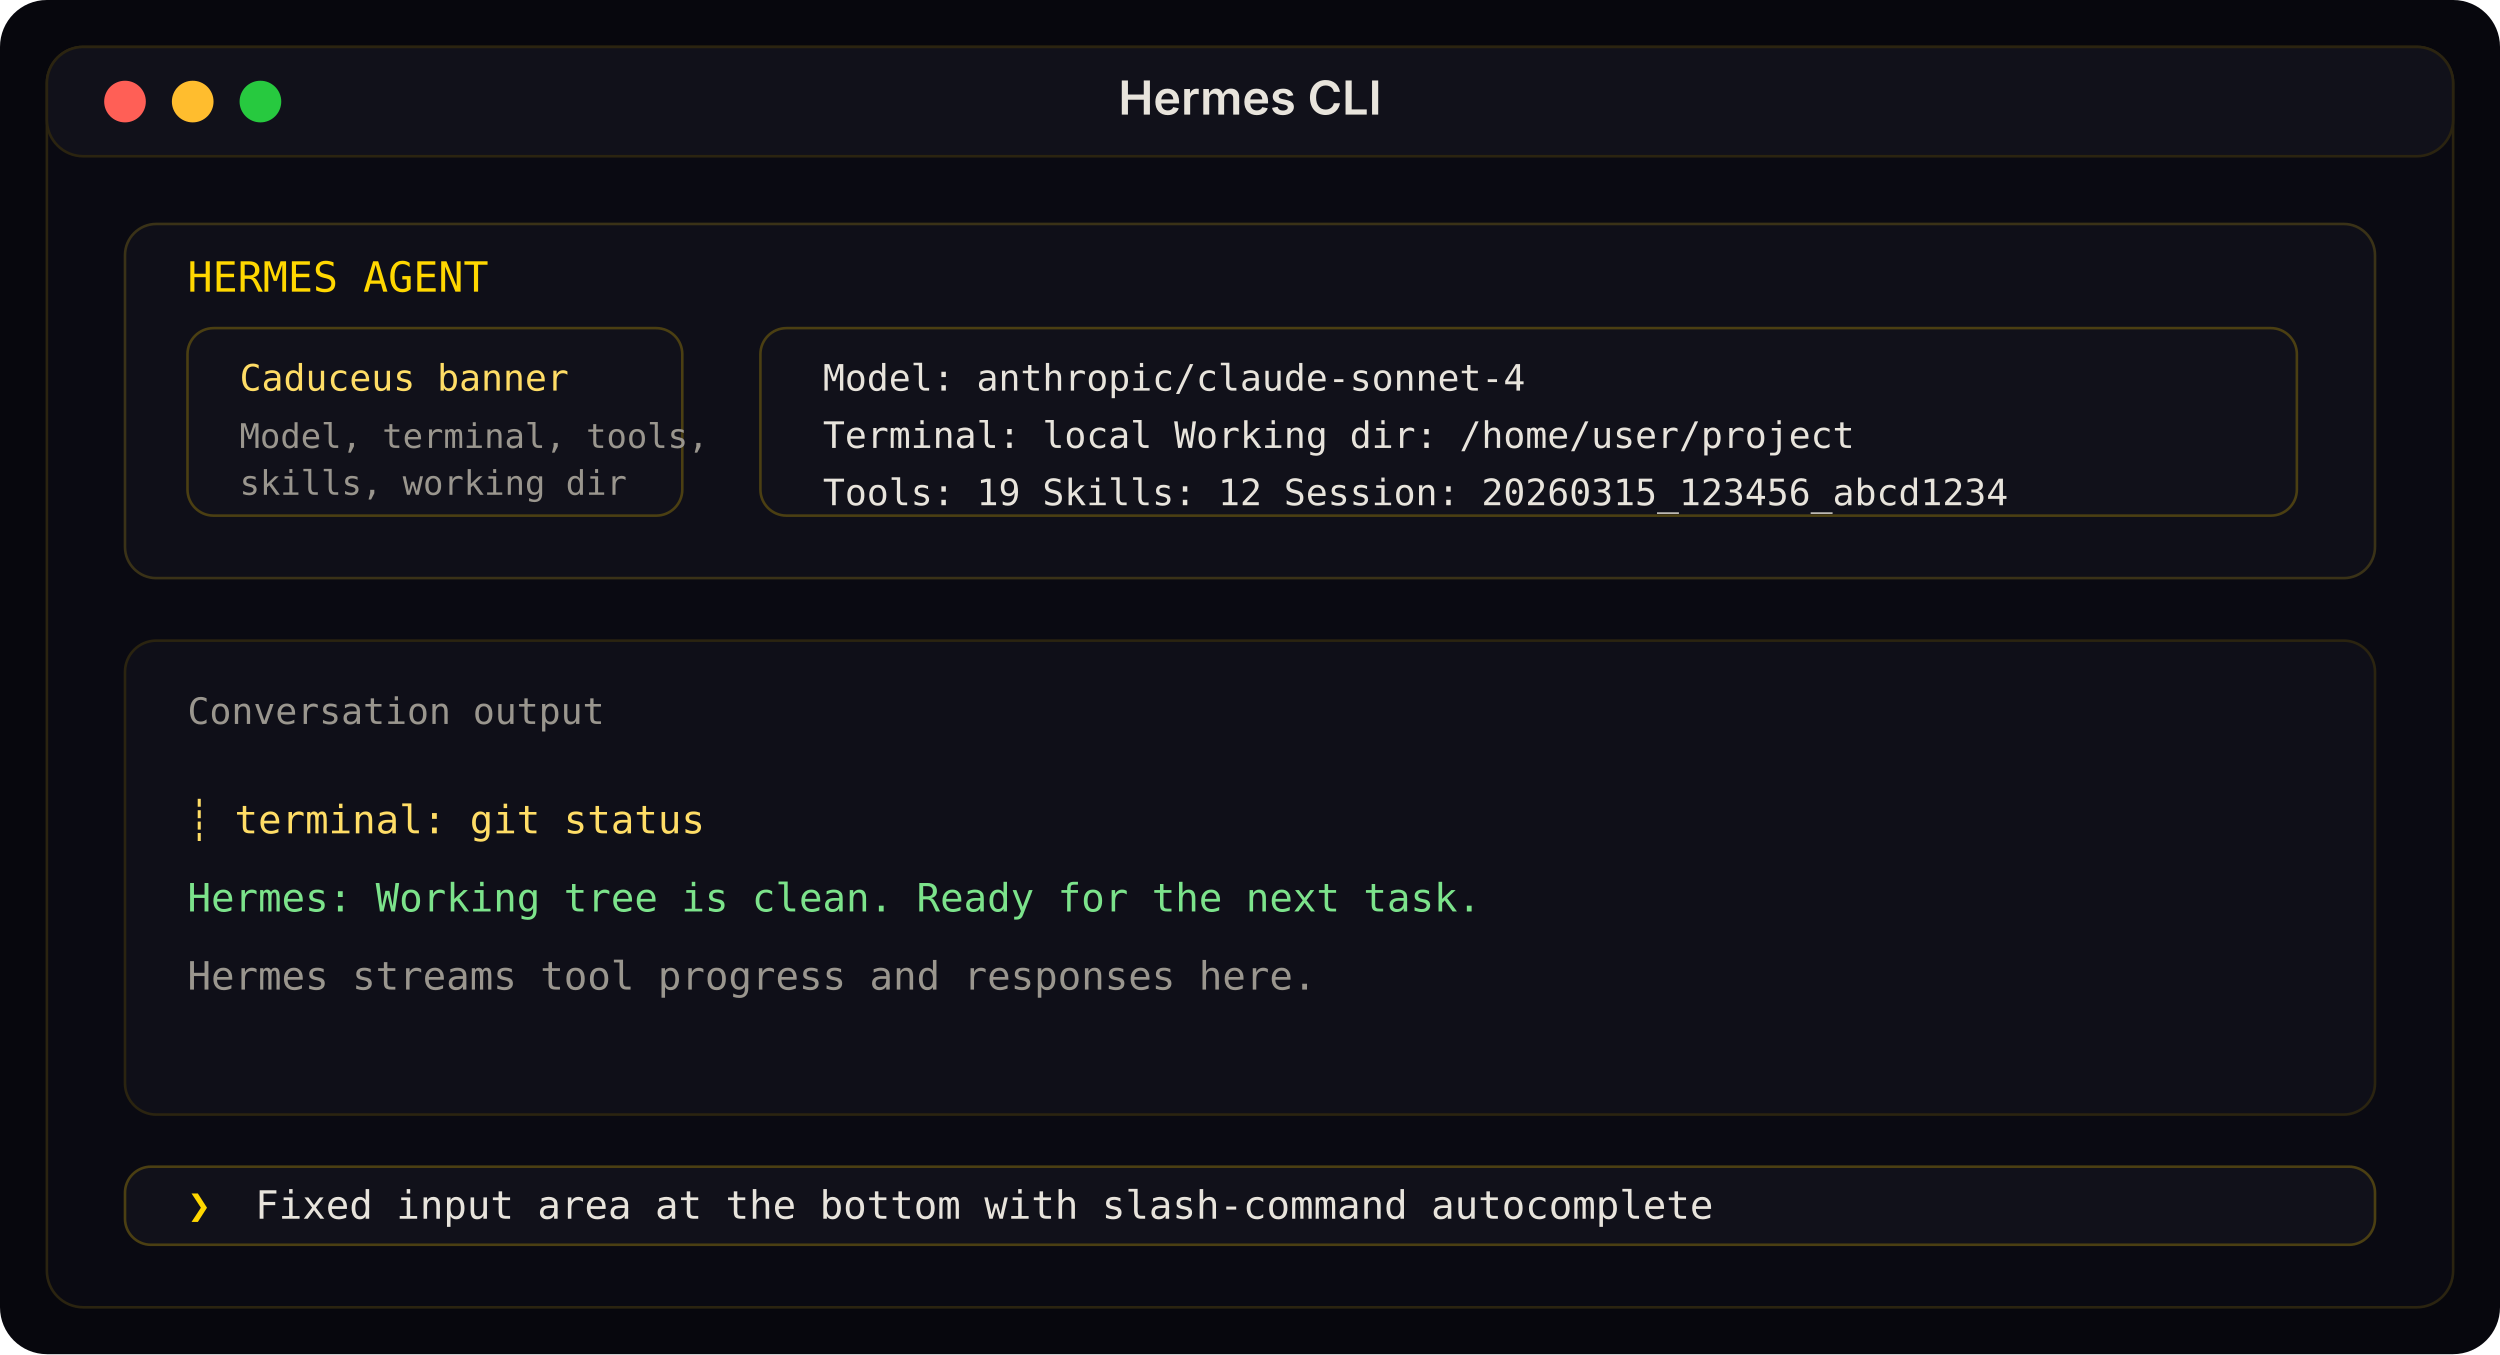
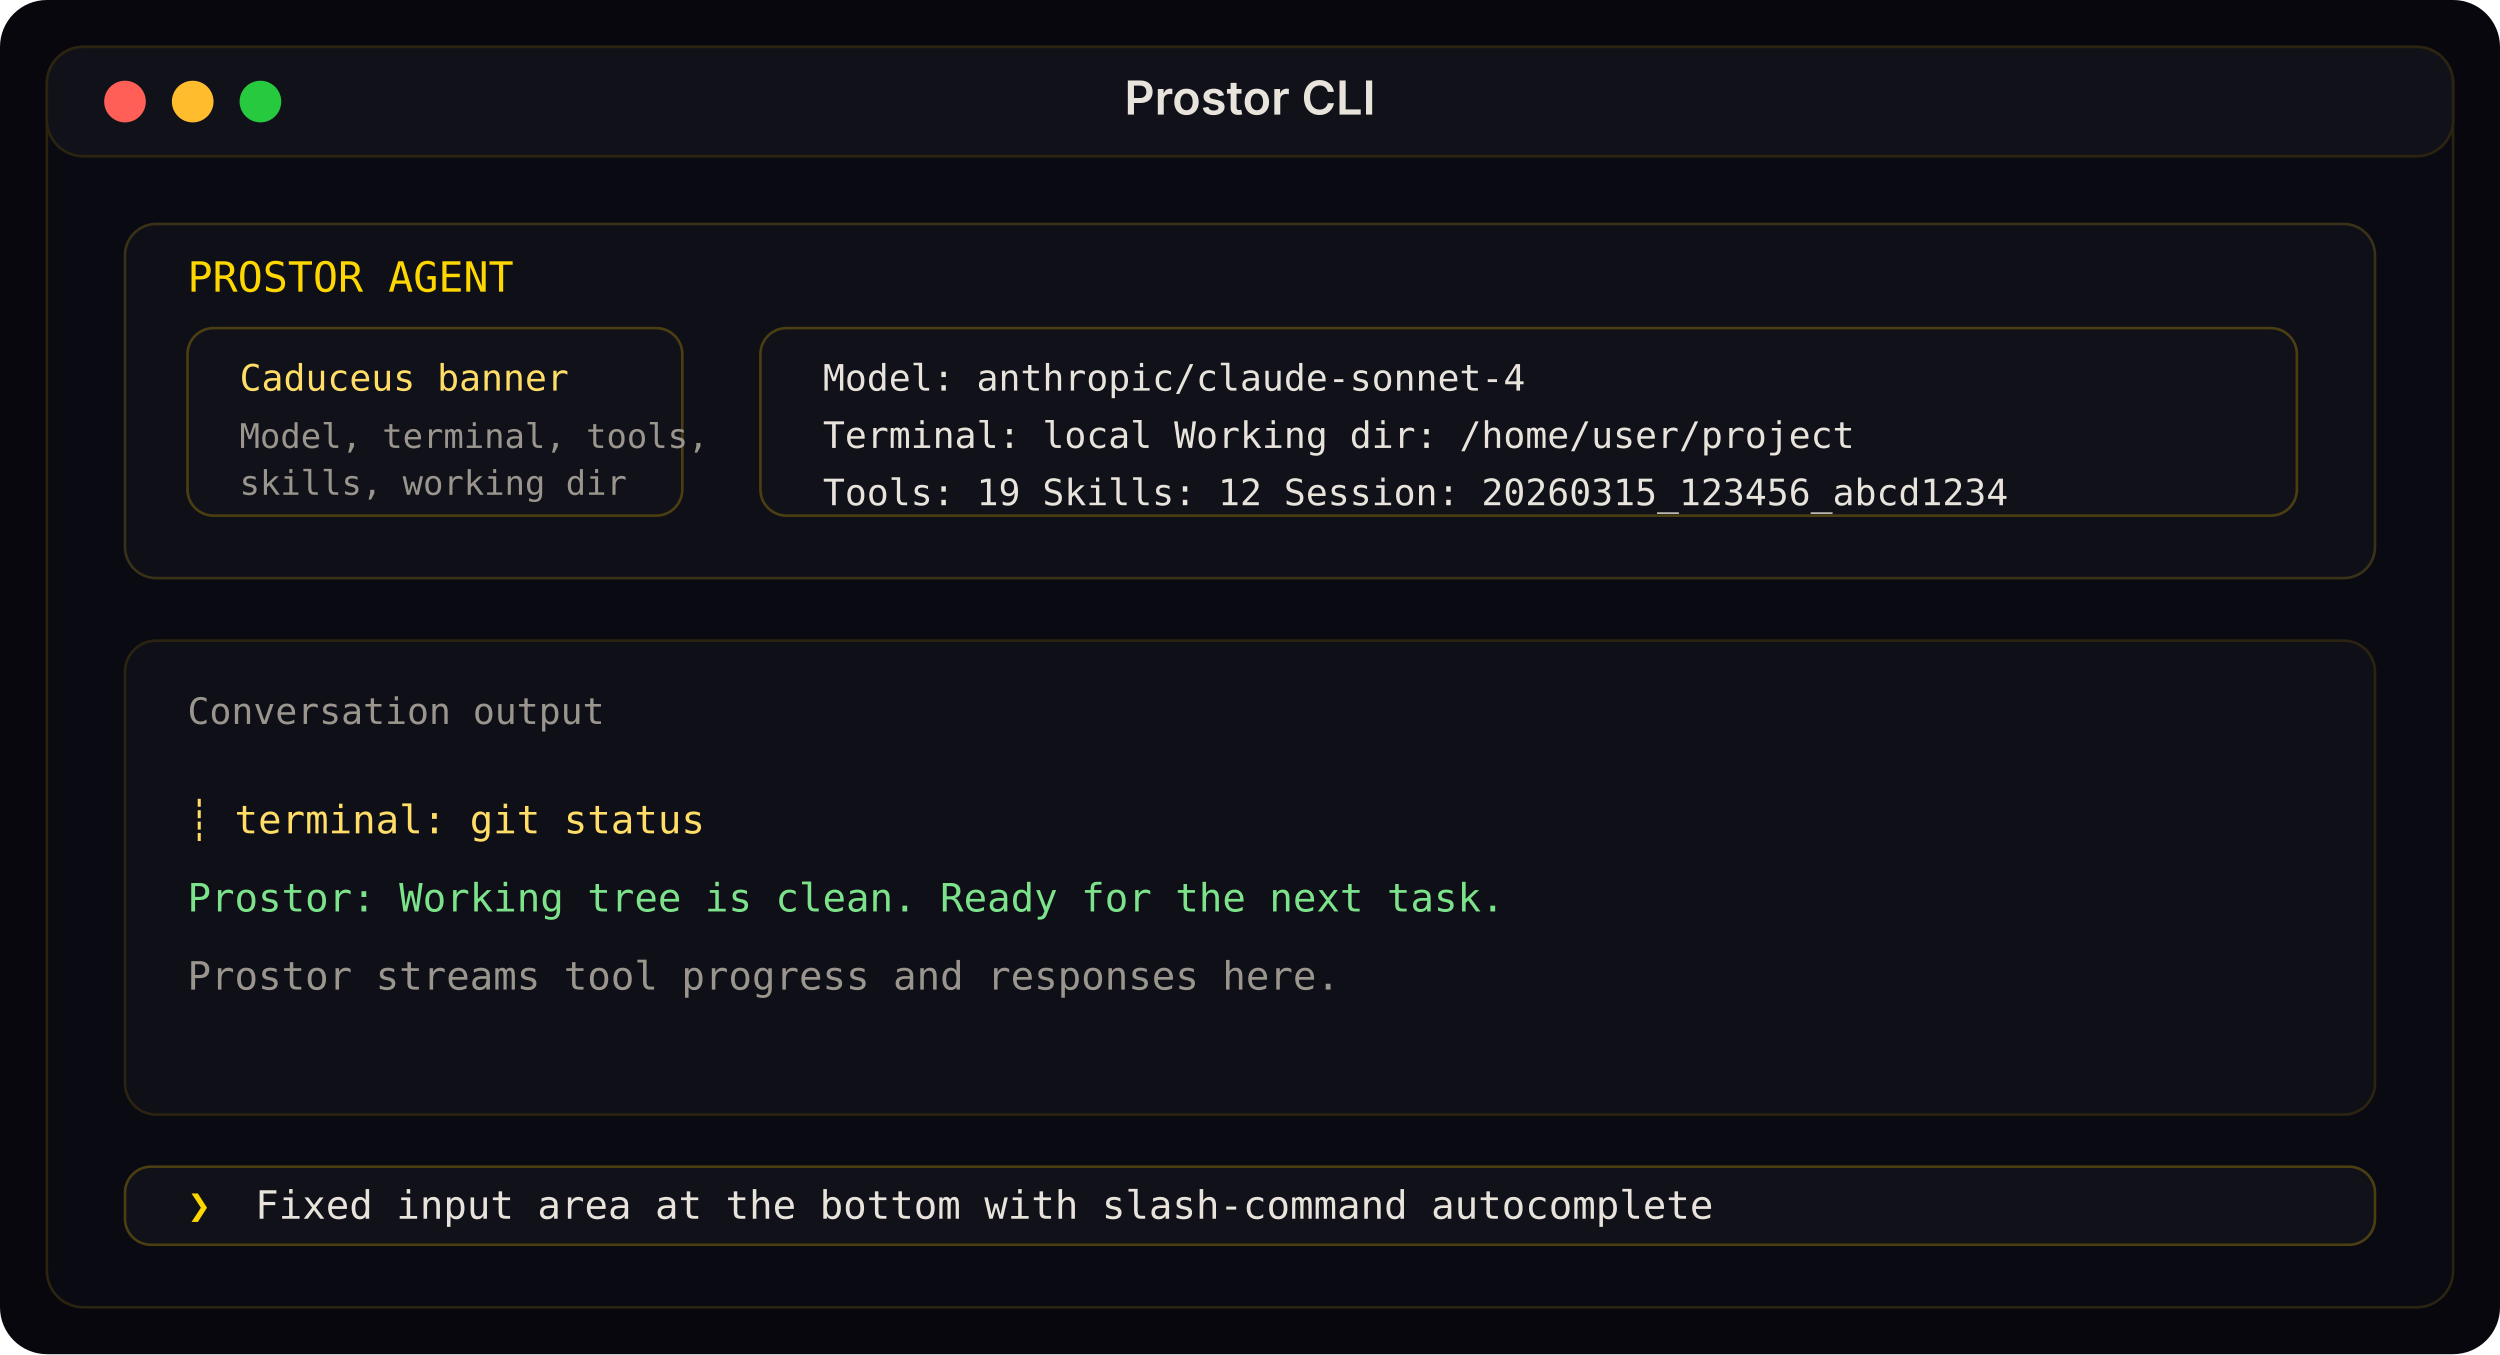
<svg xmlns="http://www.w3.org/2000/svg" width="960" height="520" viewBox="0 0 960 520" role="img" aria-labelledby="title desc">
  <rect width="960" height="520" rx="18" fill="#07070d" />
  <rect x="18" y="18" width="924" height="484" rx="14" fill="#0a0a12" stroke="#2b2410" />
  <rect x="18" y="18" width="924" height="42" rx="14" fill="#11111a" stroke="#2b2410" />
  <circle cx="48" cy="39" r="8" fill="#ff5f56" />
  <circle cx="74" cy="39" r="8" fill="#ffbd2e" />
  <circle cx="100" cy="39" r="8" fill="#27c93f" />
-   <text x="480" y="44" text-anchor="middle" fill="#e8e4dc" font-family="Inter, sans-serif" font-size="18" font-weight="600">Hermes CLI</text>
+   <text x="480" y="44" text-anchor="middle" fill="#e8e4dc" font-family="Inter, sans-serif" font-size="18" font-weight="600">Prostor CLI</text>
  <rect x="48" y="86" width="864" height="136" rx="12" fill="#0f0f18" stroke="#3a3217" />
-   <text x="72" y="112" fill="#ffd700" font-family="JetBrains Mono, monospace" font-size="16">HERMES AGENT</text>
+   <text x="72" y="112" fill="#ffd700" font-family="JetBrains Mono, monospace" font-size="16">PROSTOR AGENT</text>
  <rect x="72" y="126" width="190" height="72" rx="10" fill="#11111a" stroke="#4b3f12" />
  <text x="92" y="150" fill="#ffdd66" font-family="JetBrains Mono, monospace" font-size="14">Caduceus banner</text>
  <text x="92" y="172" fill="#9a968e" font-family="JetBrains Mono, monospace" font-size="13">Model, terminal, tools,</text>
  <text x="92" y="190" fill="#9a968e" font-family="JetBrains Mono, monospace" font-size="13">skills, working dir</text>
  <rect x="292" y="126" width="590" height="72" rx="10" fill="#11111a" stroke="#4b3f12" />
  <text x="316" y="150" fill="#e8e4dc" font-family="JetBrains Mono, monospace" font-size="14">Model: anthropic/claude-sonnet-4</text>
  <text x="316" y="172" fill="#e8e4dc" font-family="JetBrains Mono, monospace" font-size="14">Terminal: local   Working dir: /home/user/project</text>
  <text x="316" y="194" fill="#e8e4dc" font-family="JetBrains Mono, monospace" font-size="14">Tools: 19   Skills: 12   Session: 20260315_123456_abcd1234</text>
  <rect x="48" y="246" width="864" height="182" rx="12" fill="#0f0f18" stroke="#2b2410" />
  <text x="72" y="278" fill="#9a968e" font-family="JetBrains Mono, monospace" font-size="14">Conversation output</text>
  <text x="72" y="320" fill="#ffdd66" font-family="JetBrains Mono, monospace" font-size="15">┊ terminal: git status</text>
-   <text x="72" y="350" fill="#7ce38b" font-family="JetBrains Mono, monospace" font-size="15">Hermes: Working tree is clean. Ready for the next task.</text>
-   <text x="72" y="380" fill="#9a968e" font-family="JetBrains Mono, monospace" font-size="15">Hermes streams tool progress and responses here.</text>
+   <text x="72" y="350" fill="#7ce38b" font-family="JetBrains Mono, monospace" font-size="15">Prostor: Working tree is clean. Ready for the next task.</text>
+   <text x="72" y="380" fill="#9a968e" font-family="JetBrains Mono, monospace" font-size="15">Prostor streams tool progress and responses here.</text>
  <rect x="48" y="448" width="864" height="30" rx="10" fill="#11111a" stroke="#4b3f12" />
  <text x="72" y="468" fill="#ffd700" font-family="JetBrains Mono, monospace" font-size="15">❯</text>
  <text x="98" y="468" fill="#e8e4dc" font-family="JetBrains Mono, monospace" font-size="15">Fixed input area at the bottom with slash-command autocomplete</text>
</svg>
